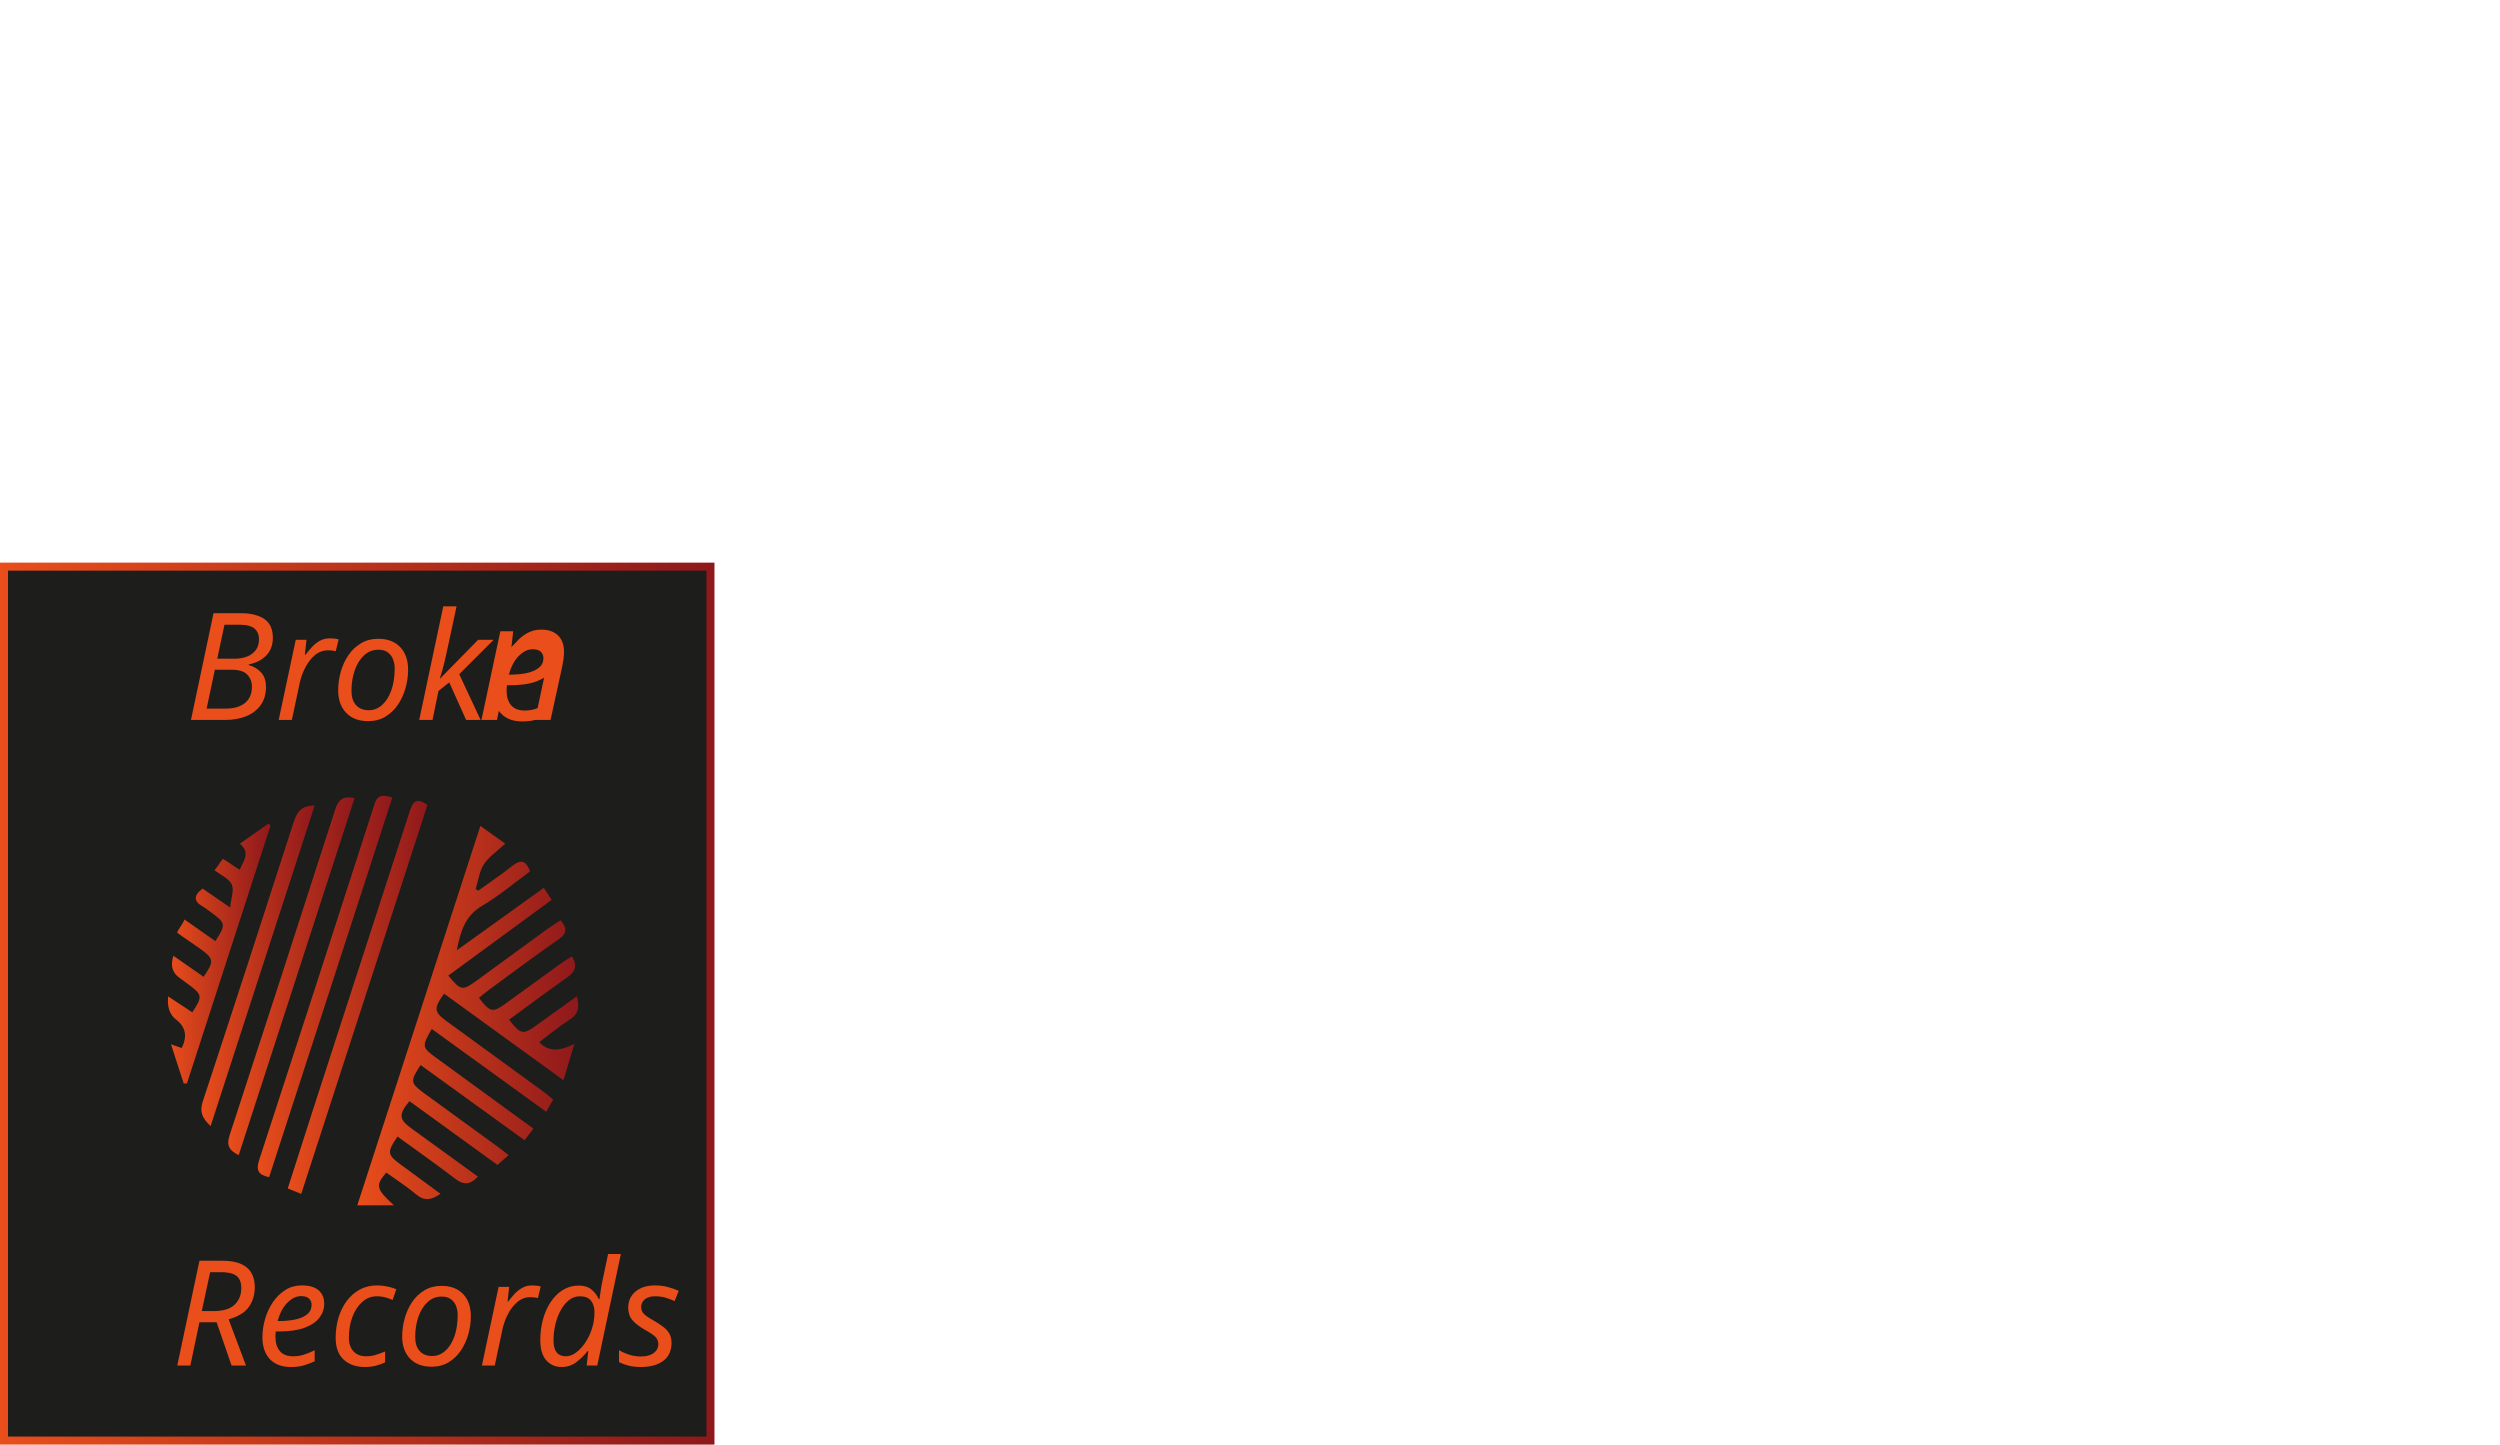
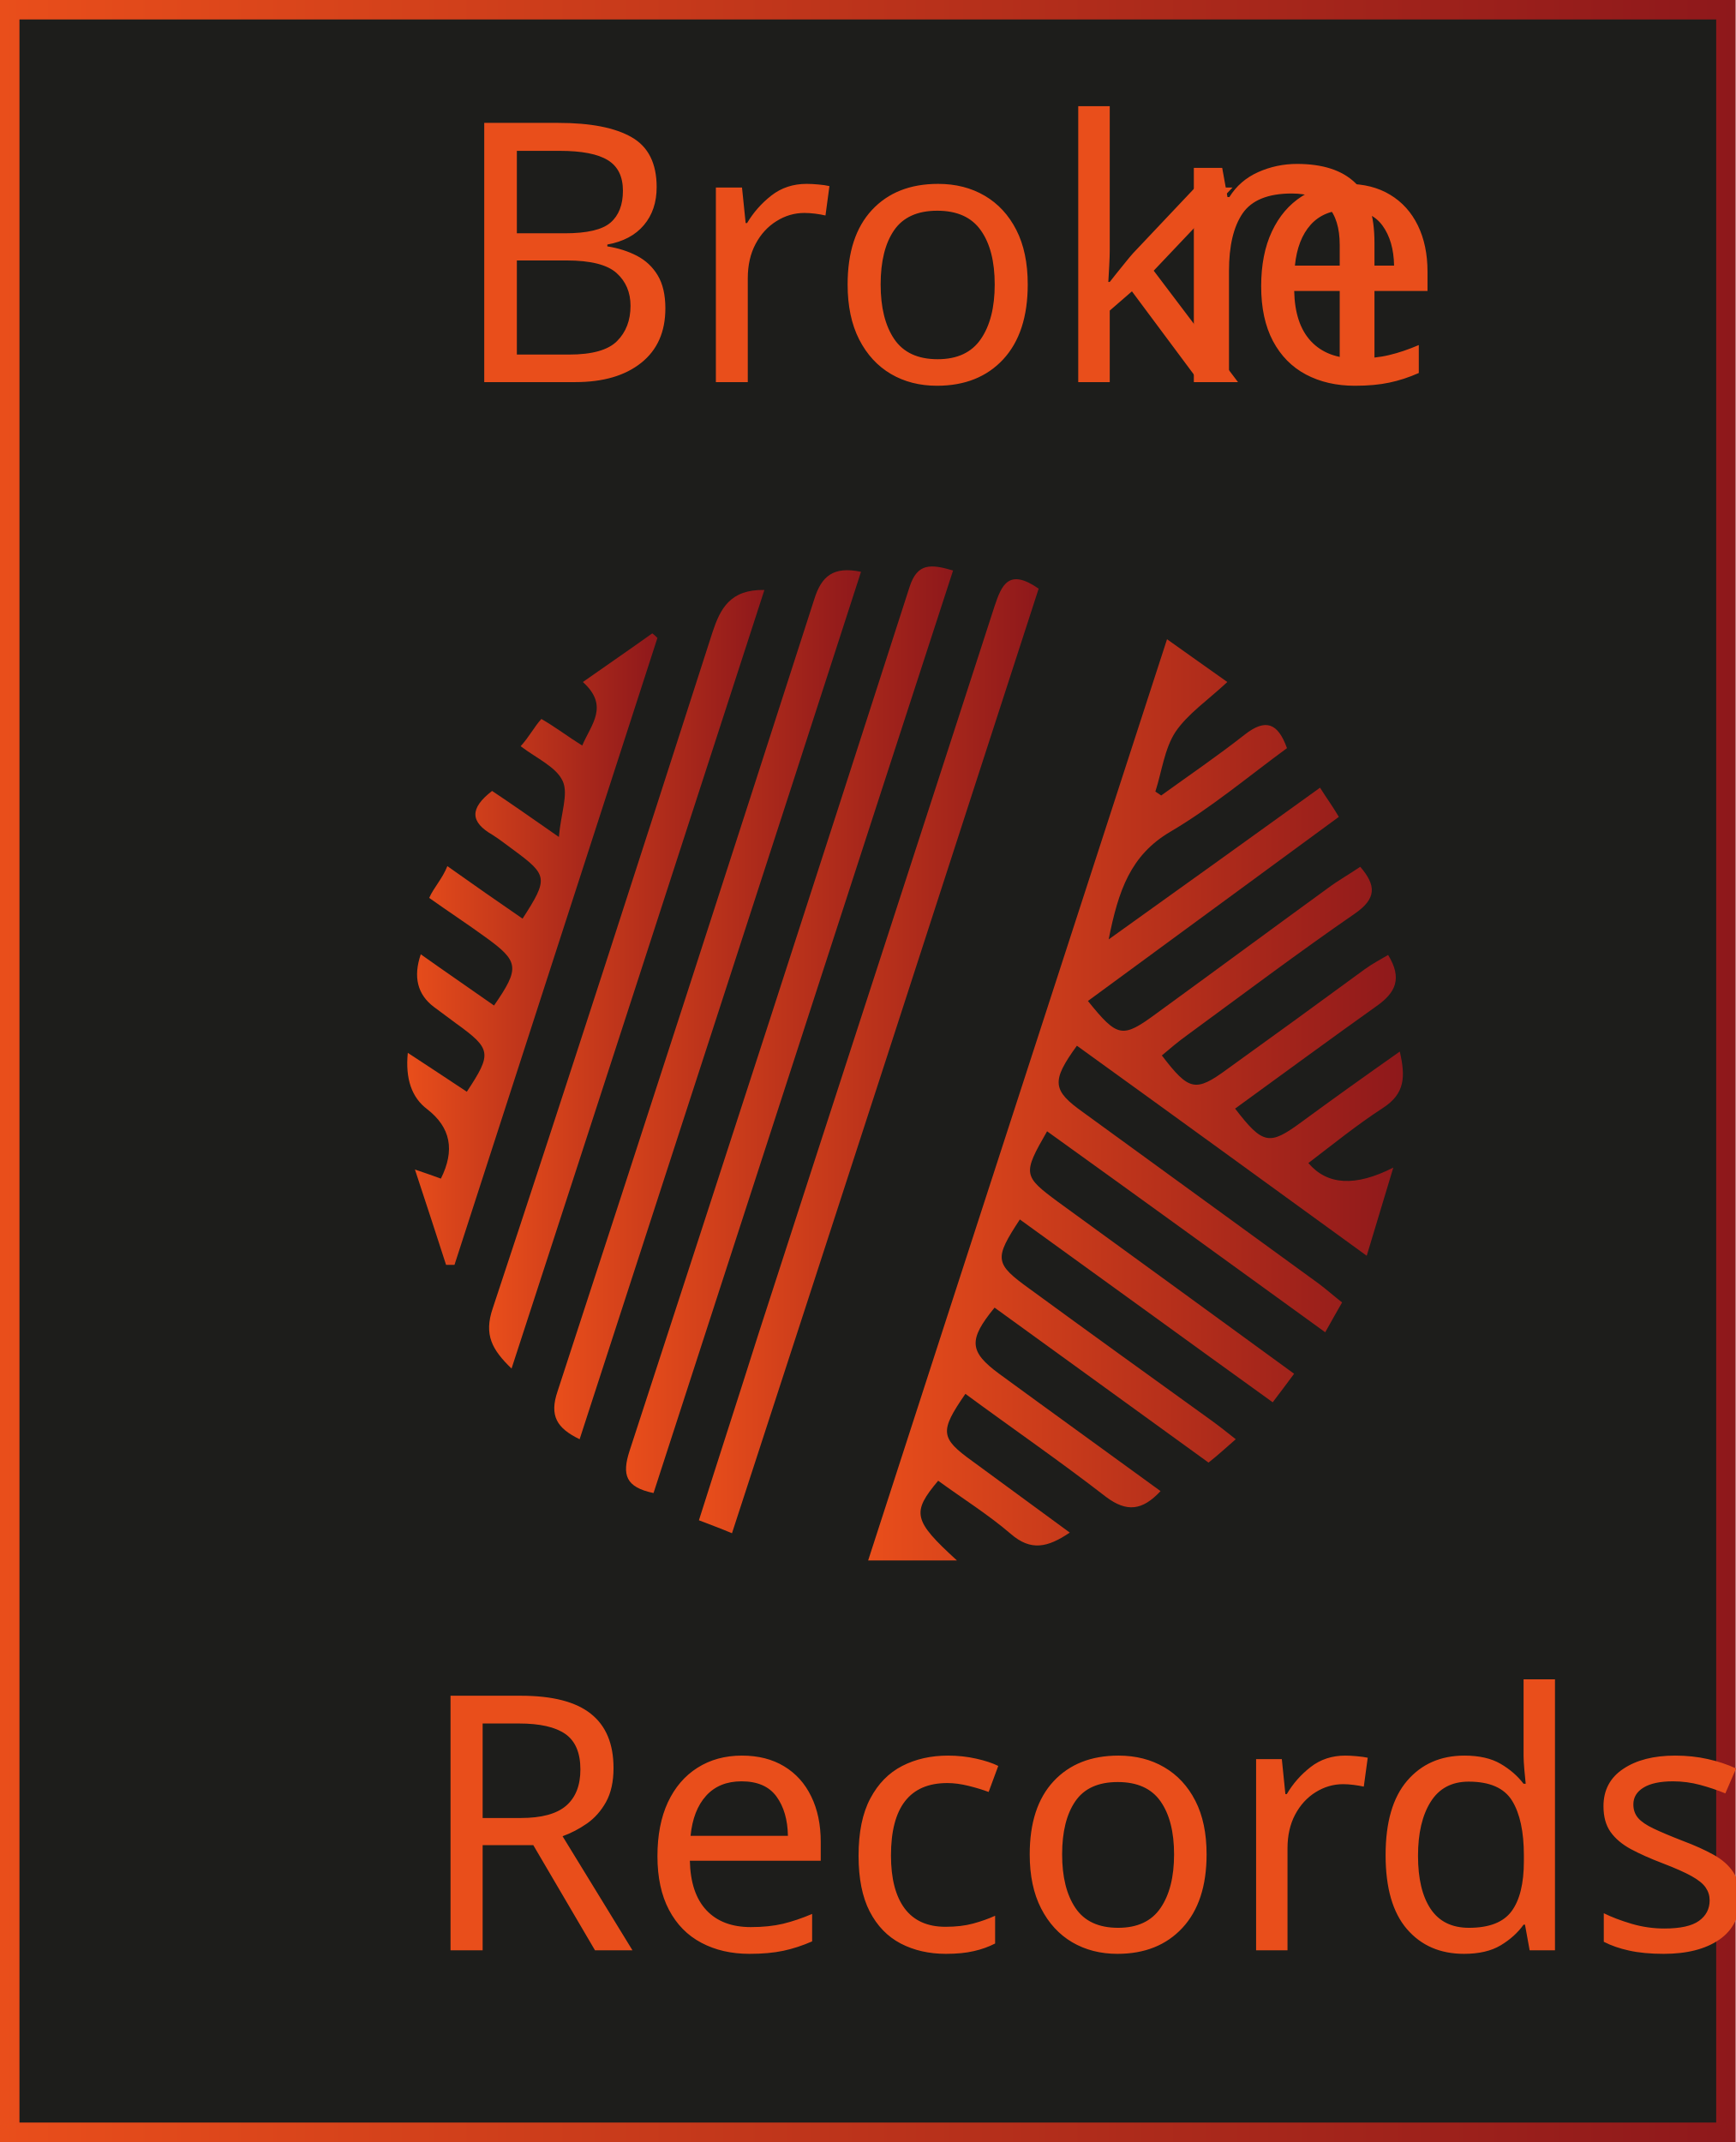
- <svg xmlns="http://www.w3.org/2000/svg" xmlns:xlink="http://www.w3.org/1999/xlink" id="Logo" viewBox="0 0 936.67 541.24">
-   <defs>
-     <style>.cls-1{fill:url(#Nieuwe_verloopstaal_1-3);}.cls-2{fill:url(#Nieuwe_verloopstaal_1-6);}.cls-3,.cls-4{font-size:61.64px;}.cls-3,.cls-5,.cls-6{fill:#e94e1b;font-family:Microsoft-Yi-Baiti, 'Microsoft Yi Baiti';}.cls-7,.cls-6{font-style:italic;}.cls-8{fill:#1d1d1b;stroke:url(#Nieuwe_verloopstaal_1);stroke-width:3px;}.cls-8,.cls-4{stroke-miterlimit:10;}.cls-9{fill:url(#Nieuwe_verloopstaal_1-2);}.cls-4{font-family:LucidaHandwriting-Italic, 'Lucida Handwriting';stroke:#f39200;stroke-width:.5px;}.cls-10{fill:url(#Nieuwe_verloopstaal_1-8);}.cls-11{fill:url(#Nieuwe_verloopstaal_1-7);}.cls-12{fill:url(#Nieuwe_verloopstaal_1-4);}.cls-13{fill:url(#Nieuwe_verloopstaal_1-5);}.cls-5{font-size:56px;}.cls-6{font-size:55px;}</style>
-     <linearGradient id="Nieuwe_verloopstaal_1" x1="0" y1="376.02" x2="267.69" y2="376.02" gradientUnits="userSpaceOnUse">
-       <stop offset="0" stop-color="#e94e1b" />
-       <stop offset="1" stop-color="#8e181b" />
-     </linearGradient>
-     <linearGradient id="Nieuwe_verloopstaal_1-2" x1="133.84" y1="380.53" x2="216.62" y2="380.53" xlink:href="#Nieuwe_verloopstaal_1" />
-     <linearGradient id="Nieuwe_verloopstaal_1-3" x1="62.7" y1="357.29" x2="101.37" y2="357.29" xlink:href="#Nieuwe_verloopstaal_1" />
-     <linearGradient id="Nieuwe_verloopstaal_1-4" x1="107.82" y1="373.72" x2="160.16" y2="373.72" xlink:href="#Nieuwe_verloopstaal_1" />
-     <linearGradient id="Nieuwe_verloopstaal_1-5" x1="96.58" y1="369.61" x2="147.02" y2="369.61" xlink:href="#Nieuwe_verloopstaal_1" />
-     <linearGradient id="Nieuwe_verloopstaal_1-6" x1="85.53" y1="365.77" x2="132.87" y2="365.77" xlink:href="#Nieuwe_verloopstaal_1" />
-     <linearGradient id="Nieuwe_verloopstaal_1-7" x1="75.45" y1="361.87" x2="117.9" y2="361.87" xlink:href="#Nieuwe_verloopstaal_1" />
-     <linearGradient id="Nieuwe_verloopstaal_1-8" x1="210.23" y1="473.81" x2="210.62" y2="473.81" xlink:href="#Nieuwe_verloopstaal_1" />
-   </defs>
-   <rect class="cls-8" x="1.5" y="212.3" width="264.69" height="327.44" />
-   <text class="cls-7" transform="translate(69.25 269.74)">
-     <tspan class="cls-5" x="0" y="0">Broke</tspan>
-     <tspan class="cls-3" x="109.65" y="0">n</tspan>
-     <tspan class="cls-4" x="135.23" y="0"> </tspan>
-   </text>
-   <text class="cls-6" transform="translate(64.16 511.63)">
-     <tspan x="0" y="0">Records</tspan>
-   </text>
-   <path class="cls-9" d="m190.55,432.82c-1.57,1.36-2.84,2.46-4.18,3.63-11.16-8.09-22.07-15.99-32.96-23.88-4.13,4.95-3.95,6.83.69,10.18,8.23,5.95,16.45,11.92,24.95,18.07-2.79,3.02-5.19,3.34-8.38.9-7.12-5.45-14.47-10.6-21.72-15.88-4,5.76-3.85,6.83,1.06,10.4,4.91,3.58,9.79,7.18,15.04,11.04-3.35,2.3-5.99,2.88-9.15.2-3.52-2.98-7.46-5.47-11.19-8.16-4.11,4.87-3.86,6.06,2.87,12.28h-13.72c15.34-47.28,30.59-94.29,46.12-142.15,3.37,2.4,6.31,4.49,9.33,6.64-2.99,2.79-6.12,4.86-8.01,7.74-1.72,2.62-2.1,6.12-3.08,9.23.32.22.63.43.95.65,4.32-3.11,8.74-6.08,12.91-9.37,3.22-2.54,5.08-1.79,6.53,2.14-5.98,4.35-11.67,9.18-18,12.92-6.11,3.61-8.02,9.04-9.46,16.65,11.32-8.13,21.78-15.64,32.6-23.41,1.03,1.57,1.85,2.83,2.95,4.51-13.06,9.57-25.89,18.96-38.72,28.36,4.63,5.67,5.29,5.77,10.64,1.87,8.8-6.42,17.59-12.87,26.4-19.27,1.62-1.18,3.35-2.22,5.01-3.32,2.49,2.93,2.49,4.94-.79,7.2-8.72,6.03-17.2,12.41-25.76,18.67-1.39,1.01-2.7,2.13-4.04,3.2,4.24,5.51,5.16,5.67,10.11,2.06,7.05-5.13,14.1-10.25,21.17-15.35,1.14-.82,2.38-1.5,3.57-2.24,2.24,3.57,1.18,5.79-1.79,7.88-7.34,5.16-14.52,10.54-21.77,15.84,4.34,5.58,5.26,5.72,10.21,2.13,4.9-3.56,9.84-7.08,15.21-10.93.95,3.93.78,6.54-2.56,8.67-4,2.56-7.66,5.64-11.49,8.51q4.31,5.17,13.08.7c-1.38,4.61-2.59,8.65-4.06,13.59-15.3-11.09-30.02-21.76-44.74-32.42-3.98,5.46-3.79,6.86,1,10.34,12.11,8.79,24.2,17.6,36.29,26.42,1.17.85,2.25,1.82,3.59,2.91-.82,1.43-1.57,2.76-2.61,4.58-14.51-10.5-28.68-20.76-42.89-31.04-3.76,6.63-3.71,6.9,1.72,10.86,11.97,8.72,23.94,17.43,36.37,26.48-1.12,1.48-2.1,2.77-3.3,4.36-13.17-9.53-26.06-18.85-38.97-28.18-3.97,6.1-3.87,6.78,1.5,10.69,9.27,6.76,18.57,13.5,27.85,20.25,1.14.83,2.23,1.73,3.66,2.85Z" />
-   <path class="cls-1" d="m68.82,405.94c-1.5-4.65-3.01-9.3-4.75-14.68,1.81.64,2.9,1.02,4,1.41q3.31-6.57-2.11-10.67-3.56-2.69-2.96-8.68c3.16,2.08,6.11,4.02,9.05,5.96,3.92-5.93,3.8-6.6-1.55-10.52-1.17-.86-2.34-1.72-3.51-2.59q-3.75-2.82-2.02-8.07c3.85,2.68,7.59,5.28,11.31,7.87,4.04-5.84,3.89-6.76-1.38-10.57-2.58-1.86-5.84-3.95-8.55-5.98.65-1.64,1.96-2.91,2.76-4.92,4.1,2.87,7.84,5.48,11.58,8.1,4-6.19,3.92-6.73-1.45-10.65-1.06-.77-2.07-1.62-3.2-2.26-3.51-1.99-3.63-4.14-.14-6.77,2.96,2.03,6,4.12,10.34,7.09.35-3.57,1.54-6.59.6-8.62-1.02-2.19-4.03-3.45-6.49-5.36,1.32-1.44,2.08-3.04,3.19-4.25,2.08,1.25,4.18,2.82,6.27,4.08,1.39-3.33,4.18-6.15.08-9.78,3.73-2.62,7.19-5.05,10.65-7.48.28.23.56.45.84.68-10.45,32.22-20.89,64.45-31.34,96.67-.4,0-.81-.01-1.21-.02Z" />
-   <path class="cls-12" d="m160.16,301.6c-15.74,48.5-31.45,96.9-47.3,145.72-1.87-.76-3.27-1.33-5.05-2.04,3.14-9.81,6.16-19.32,9.23-28.8,12.12-37.41,24.28-74.8,36.38-112.22,1.07-3.3,2.2-5.91,6.74-2.66Z" />
-   <path class="cls-13" d="m147.02,298.78c-15.47,47.65-30.82,94.92-46.19,142.27-4.28-.89-4.93-2.75-3.69-6.55,14.52-44.41,28.89-88.86,43.21-133.34,1.15-3.56,3.29-3.36,6.67-2.38Z" />
-   <path class="cls-2" d="m89.44,432.8c-3.49-1.7-4.67-3.6-3.44-7.37,13.32-40.71,26.5-81.46,39.61-122.23,1.13-3.53,2.91-5.12,7.25-4.19-14.48,44.61-28.92,89.11-43.43,133.8Z" />
-   <path class="cls-11" d="m117.9,301.82c-13.02,40.1-25.93,79.87-38.99,120.1-3.01-2.85-4.27-5.22-2.93-9.26,11.46-34.7,22.7-69.48,33.92-104.26,1.19-3.69,2.67-6.68,8-6.58Z" />
-   <path class="cls-10" d="m210.23,473.84c.13-.01.26-.03.39-.04" />
+ <svg xmlns="http://www.w3.org/2000/svg" version="1.1" id="Logo" x="0px" y="0px" viewBox="0 0 267.7 330.4" style="enable-background:new 0 0 267.7 330.4;" xml:space="preserve">
+   <style type="text/css">
+ 	.st0{fill:#1D1D1B;stroke:url(#SVGID_1_);stroke-width:3;stroke-miterlimit:10;}
+ 	.st1{fill:#E94E1B;}
+ 	.st2{font-family:'Microsoft-Yi-Baiti';}
+ 	.st3{font-size:56px;}
+ 	.st4{font-size:61.64px;}
+ 	.st5{font-size:55px;}
+ 	.st6{fill:url(#SVGID_00000085212172662897422130000015084983930082573220_);}
+ 	.st7{fill:url(#SVGID_00000034079870102019026590000004542217045284209318_);}
+ 	.st8{fill:url(#SVGID_00000161616020448350024820000002643167315140829364_);}
+ 	.st9{fill:url(#SVGID_00000155129979713287404290000010771325948492465285_);}
+ 	.st10{fill:url(#SVGID_00000085930162876919030260000014537584903827481529_);}
+ 	.st11{fill:url(#SVGID_00000177449106445121873060000013136236876808628394_);}
+ 	.st12{fill:url(#SVGID_00000052094556643768623690000009442366052614091149_);}
+ </style>
+   <linearGradient id="SVGID_1_" gradientUnits="userSpaceOnUse" x1="0" y1="115.883" x2="267.69" y2="115.883" gradientTransform="matrix(1 0 0 -1 0 281.1028)">
+     <stop offset="0" style="stop-color:#E94E1B" />
+     <stop offset="1" style="stop-color:#8E181B" />
+   </linearGradient>
+   <rect x="1.5" y="1.5" class="st0" width="264.7" height="327.4" />
+   <text transform="matrix(1 0 0 1 69.25 58.94)" class="st1 st2 st3">Broke</text>
+   <text transform="matrix(1 0 0 1 178.9 58.94)" class="st1 st2 st4">n</text>
+   <text transform="matrix(1 0 0 1 64.16 300.83)" class="st1 st2 st5">Records</text>
+   <linearGradient id="SVGID_00000111184242674174763320000010121287405185392011_" gradientUnits="userSpaceOnUse" x1="133.86" y1="111.378" x2="216.651" y2="111.378" gradientTransform="matrix(1 0 0 -1 0 281.1028)">
+     <stop offset="0" style="stop-color:#E94E1B" />
+     <stop offset="1" style="stop-color:#8E181B" />
+   </linearGradient>
+   <path style="fill:url(#SVGID_00000111184242674174763320000010121287405185392011_);" d="M190.6,222c-1.6,1.4-2.8,2.5-4.2,3.6  c-11.2-8.1-22.1-16-33-23.9c-4.1,5-3.9,6.8,0.7,10.2c8.2,6,16.4,11.9,24.9,18.1c-2.8,3-5.2,3.3-8.4,0.9  c-7.1-5.5-14.5-10.6-21.7-15.9c-4,5.8-3.9,6.8,1.1,10.4c4.9,3.6,9.8,7.2,15,11c-3.4,2.3-6,2.9-9.1,0.2c-3.5-3-7.5-5.5-11.2-8.2  c-4.1,4.9-3.9,6.1,2.9,12.3h-13.7c15.3-47.3,30.6-94.3,46.1-142.1c3.4,2.4,6.3,4.5,9.3,6.6c-3,2.8-6.1,4.9-8,7.7  c-1.7,2.6-2.1,6.1-3.1,9.2c0.3,0.2,0.6,0.4,0.9,0.6c4.3-3.1,8.7-6.1,12.9-9.4c3.2-2.5,5.1-1.8,6.5,2.1c-6,4.4-11.7,9.2-18,12.9  c-6.1,3.6-8,9-9.5,16.6c11.3-8.1,21.8-15.6,32.6-23.4c1,1.6,1.9,2.8,2.9,4.5c-13.1,9.6-25.9,19-38.7,28.4c4.6,5.7,5.3,5.8,10.6,1.9  c8.8-6.4,17.6-12.9,26.4-19.3c1.6-1.2,3.4-2.2,5-3.3c2.5,2.9,2.5,4.9-0.8,7.2c-8.7,6-17.2,12.4-25.8,18.7c-1.4,1-2.7,2.1-4,3.2  c4.2,5.5,5.2,5.7,10.1,2.1c7.1-5.1,14.1-10.2,21.2-15.4c1.1-0.8,2.4-1.5,3.6-2.2c2.2,3.6,1.2,5.8-1.8,7.9  c-7.3,5.2-14.5,10.5-21.8,15.8c4.3,5.6,5.3,5.7,10.2,2.1c4.9-3.6,9.8-7.1,15.2-10.9c0.9,3.9,0.8,6.5-2.6,8.7  c-4,2.6-7.7,5.6-11.5,8.5c2.9,3.4,7.2,3.7,13.1,0.7c-1.4,4.6-2.6,8.6-4.1,13.6c-15.3-11.1-30-21.8-44.7-32.4c-4,5.5-3.8,6.9,1,10.3  c12.1,8.8,24.2,17.6,36.3,26.4c1.2,0.9,2.2,1.8,3.6,2.9c-0.8,1.4-1.6,2.8-2.6,4.6c-14.5-10.5-28.7-20.8-42.9-31  c-3.8,6.6-3.7,6.9,1.7,10.9c12,8.7,23.9,17.4,36.4,26.5c-1.1,1.5-2.1,2.8-3.3,4.4c-13.2-9.5-26.1-18.9-39-28.2  c-4,6.1-3.9,6.8,1.5,10.7c9.3,6.8,18.6,13.5,27.9,20.2C188.1,220,189.2,220.9,190.6,222L190.6,222z" />
+   <linearGradient id="SVGID_00000078024696218170854420000003815601895030252701_" gradientUnits="userSpaceOnUse" x1="62.7" y1="134.628" x2="101.37" y2="134.628" gradientTransform="matrix(1 0 0 -1 0 281.1028)">
+     <stop offset="0" style="stop-color:#E94E1B" />
+     <stop offset="1" style="stop-color:#8E181B" />
+   </linearGradient>
+   <path style="fill:url(#SVGID_00000078024696218170854420000003815601895030252701_);" d="M68.8,195.1c-1.5-4.6-3-9.3-4.8-14.7  c1.8,0.6,2.9,1,4,1.4c2.2-4.4,1.5-7.9-2.1-10.7c-2.4-1.8-3.4-4.7-3-8.7c3.2,2.1,6.1,4,9.1,6c3.9-5.9,3.8-6.6-1.6-10.5  c-1.2-0.9-2.3-1.7-3.5-2.6c-2.5-1.9-3.2-4.6-2-8.1c3.8,2.7,7.6,5.3,11.3,7.9c4-5.8,3.9-6.8-1.4-10.6c-2.6-1.9-5.8-4-8.6-6  c0.7-1.6,2-2.9,2.8-4.9c4.1,2.9,7.8,5.5,11.6,8.1c4-6.2,3.9-6.7-1.4-10.6c-1.1-0.8-2.1-1.6-3.2-2.3c-3.5-2-3.6-4.1-0.1-6.8  c3,2,6,4.1,10.3,7.1c0.3-3.6,1.5-6.6,0.6-8.6c-1-2.2-4-3.5-6.5-5.4c1.3-1.4,2.1-3,3.2-4.2c2.1,1.2,4.2,2.8,6.3,4.1  c1.4-3.3,4.2-6.1,0.1-9.8c3.7-2.6,7.2-5,10.7-7.5c0.3,0.2,0.6,0.5,0.8,0.7c-10.4,32.2-20.9,64.5-31.3,96.7  C69.6,195.1,69.2,195.1,68.8,195.1L68.8,195.1z" />
+   <linearGradient id="SVGID_00000075875953021796109660000008256341857280119467_" gradientUnits="userSpaceOnUse" x1="107.81" y1="118.187" x2="160.16" y2="118.187" gradientTransform="matrix(1 0 0 -1 0 281.1028)">
+     <stop offset="0" style="stop-color:#E94E1B" />
+     <stop offset="1" style="stop-color:#8E181B" />
+   </linearGradient>
+   <path style="fill:url(#SVGID_00000075875953021796109660000008256341857280119467_);" d="M160.2,90.8  c-15.7,48.5-31.4,96.9-47.3,145.7c-1.9-0.8-3.3-1.3-5.1-2c3.1-9.8,6.2-19.3,9.2-28.8c12.1-37.4,24.3-74.8,36.4-112.2  C154.5,90.2,155.6,87.6,160.2,90.8z" />
+   <linearGradient id="SVGID_00000016039239127204224590000009630164305221035942_" gradientUnits="userSpaceOnUse" x1="96.581" y1="122.296" x2="147.02" y2="122.296" gradientTransform="matrix(1 0 0 -1 0 281.1028)">
+     <stop offset="0" style="stop-color:#E94E1B" />
+     <stop offset="1" style="stop-color:#8E181B" />
+   </linearGradient>
+   <path style="fill:url(#SVGID_00000016039239127204224590000009630164305221035942_);" d="M147,88c-15.5,47.6-30.8,94.9-46.2,142.3  c-4.3-0.9-4.9-2.8-3.7-6.5c14.5-44.4,28.9-88.9,43.2-133.3C141.5,86.8,143.6,87,147,88z" />
+   <linearGradient id="SVGID_00000146470358570879900910000013576581312540592273_" gradientUnits="userSpaceOnUse" x1="85.528" y1="126.123" x2="132.86" y2="126.123" gradientTransform="matrix(1 0 0 -1 0 281.1028)">
+     <stop offset="0" style="stop-color:#E94E1B" />
+     <stop offset="1" style="stop-color:#8E181B" />
+   </linearGradient>
+   <path style="fill:url(#SVGID_00000146470358570879900910000013576581312540592273_);" d="M89.4,222c-3.5-1.7-4.7-3.6-3.4-7.4  c13.3-40.7,26.5-81.5,39.6-122.2c1.1-3.5,2.9-5.1,7.2-4.2C118.4,132.8,103.9,177.3,89.4,222L89.4,222z" />
+   <linearGradient id="SVGID_00000153703220330057448720000008749356910760972725_" gradientUnits="userSpaceOnUse" x1="75.447" y1="130.034" x2="117.9" y2="130.034" gradientTransform="matrix(1 0 0 -1 0 281.1028)">
+     <stop offset="0" style="stop-color:#E94E1B" />
+     <stop offset="1" style="stop-color:#8E181B" />
+   </linearGradient>
+   <path style="fill:url(#SVGID_00000153703220330057448720000008749356910760972725_);" d="M117.9,91c-13,40.1-25.9,79.9-39,120.1  c-3-2.9-4.3-5.2-2.9-9.3c11.5-34.7,22.7-69.5,33.9-104.3C111.1,93.9,112.6,90.9,117.9,91z" />
+   <linearGradient id="SVGID_00000137829193814337444650000002103306165992365759_" gradientUnits="userSpaceOnUse" x1="210.23" y1="18.083" x2="210.62" y2="18.083" gradientTransform="matrix(1 0 0 -1 0 281.1028)">
+     <stop offset="0" style="stop-color:#E94E1B" />
+     <stop offset="1" style="stop-color:#8E181B" />
+   </linearGradient>
+   <path style="fill:url(#SVGID_00000137829193814337444650000002103306165992365759_);" d="M210.2,263c0.1,0,0.3,0,0.4,0" />
</svg>
